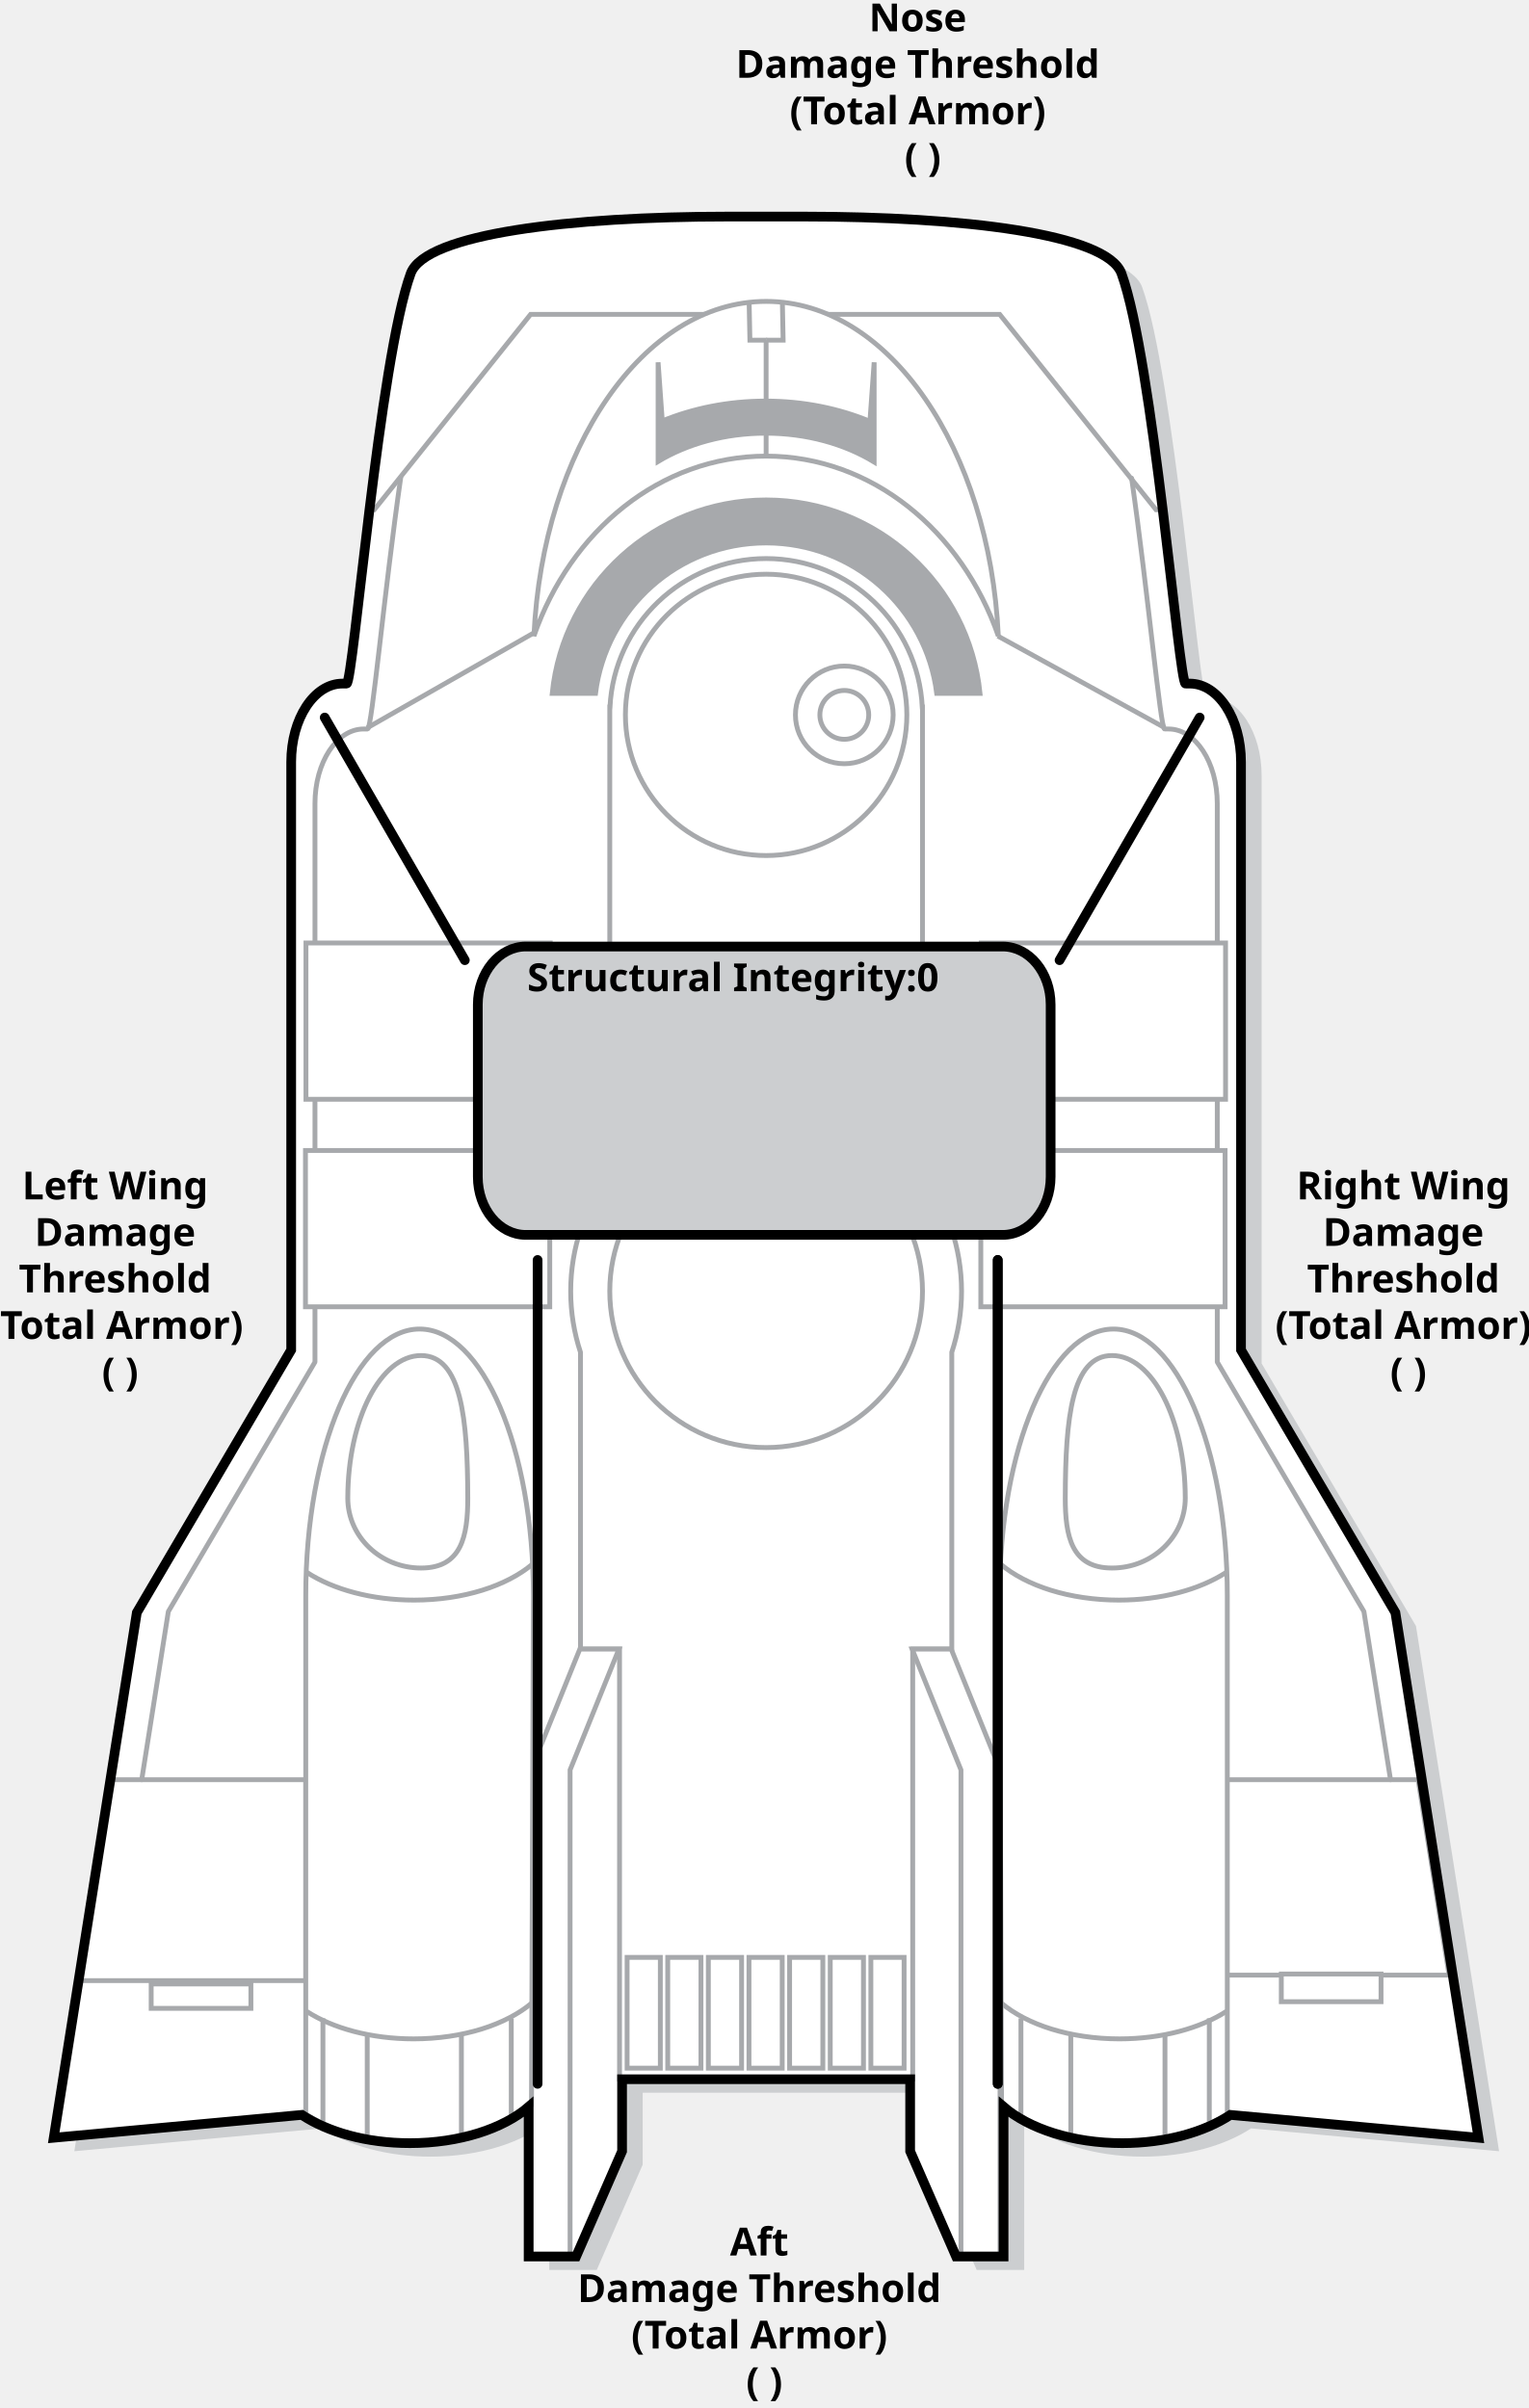
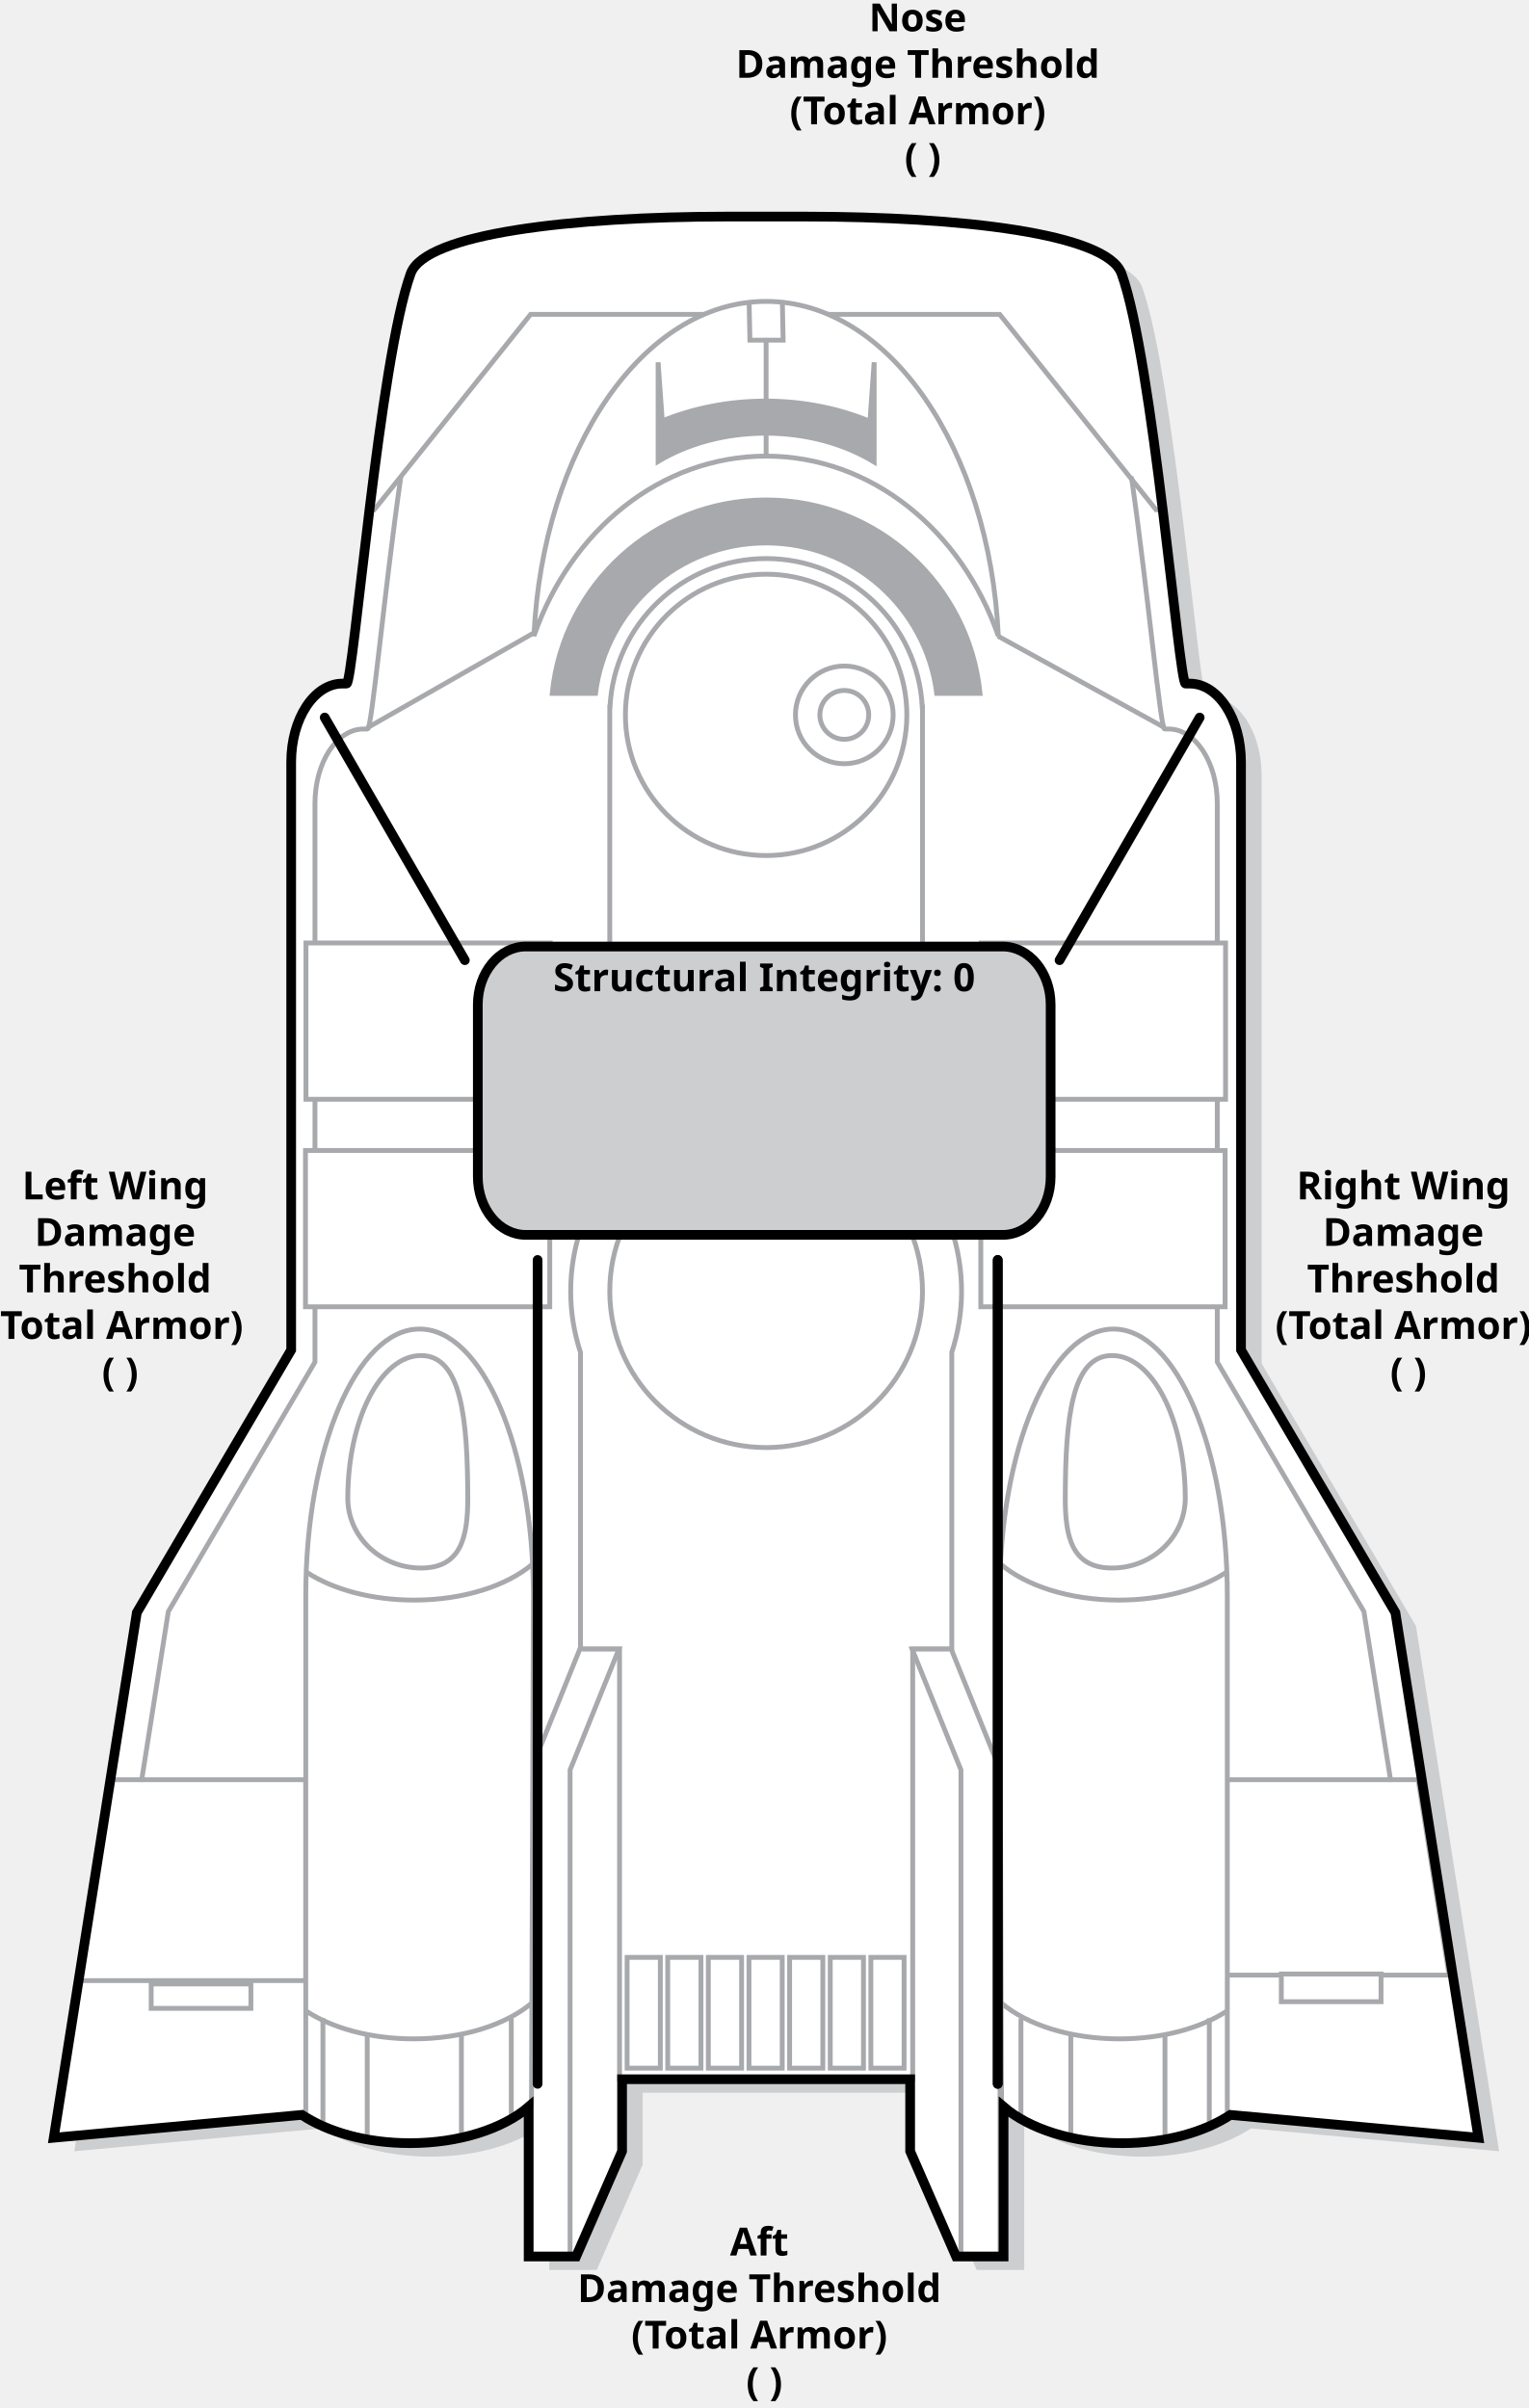
<svg xmlns="http://www.w3.org/2000/svg" viewBox="28.625 24.625 293.375 462.375">
  <defs>
    <clipPath id="dropship-aerodyne-contour" clipPathUnits="userSpaceOnUse">
      <path clip-rule="evenodd" d="M544.21 406.102 L513.439 458.464 L513.439 575.687 C513.439 584.329 508.869 591.335 503.227 591.335 L502.377 591.335 C501.08 591.335 495.89 655.889 489.612 673.102 C486.702 681.091 457.606 684.444 426.501 684.455 C423.936 684.456 411.041 684.455 411.041 684.455 C379.936 684.444 350.836 681.091 347.924 673.102 C341.648 655.889 336.457 591.335 335.159 591.335 L334.309 591.335 C328.671 591.335 324.099 584.329 324.099 575.687 L324.099 458.464 L293.331 406.102 L276.764 301.384 L326.215 305.941 C331.42 302.494 339.14 300.307 347.764 300.307 C357.656 300.307 366.348 303.187 371.432 307.545 L371.432 277.713 L380.901 277.713 L390.058 298.698 L390.058 313.052 L447.484 313.052 L447.484 298.698 L456.639 277.713 L466.108 277.713 L466.108 307.545 C471.192 303.187 479.882 300.307 489.773 300.307 C498.397 300.307 506.118 302.494 511.328 305.941 L560.772 301.384 Z Z M475.489 493 C475.489 486.598 471.205 481.409 465.921 481.409 L370.871 481.409 C365.586 481.409 361.302 486.598 361.302 493 L361.302 527.317 C361.302 533.718 365.586 538.908 370.871 538.908 L465.921 538.908 C471.205 538.908 475.489 533.718 475.489 527.317 Z Z" />
    </clipPath>
  </defs>
  <g transform="matrix(0.963,0,0,0.963,24.464,25.178)">
    <g transform="matrix(1,0,0,-1,-261.732,727.063)">
      <g transform="translate(548.3167,403.4123)">
        <path style="fill:#ccced0;fill-opacity:1;fill-rule:nonzero;stroke:none" d="M0 0L-30.77 52.362V169.585c0 8.643-4.571 15.648-10.213 15.648h-.85c-1.297 0-6.487 64.553-12.765 81.767-2.91 7.99-32.006 11.343-63.111 11.353-2.564 .001-15.46 0-15.46 0-31.105-.01-60.205-3.363-63.117-11.353-6.276-17.214-11.467-81.767-12.765-81.767h-.85c-5.637 0-10.21-7.005-10.21-15.648V52.362L-250.879 0-267.446-104.718l49.452 4.557c5.204-3.447 12.924-5.634 21.548-5.634 9.892 0 18.584 2.88 23.668 7.238v-29.832h9.469l9.157 20.985V-93.05h57.426v-14.354l9.155-20.985h9.469v29.832c5.084-4.358 13.774-7.238 23.665-7.238 8.624 0 16.346 2.187 21.555 5.634l49.445-4.557z" />
      </g>
      <g transform="translate(544.2098,406.1016)">
        <path style="fill:#ffffff;fill-opacity:1;fill-rule:nonzero;stroke:none" d="M0 0L-30.771 52.362V169.585c0 8.642-4.57 15.648-10.212 15.648h-.85c-1.297 0-6.487 64.554-12.765 81.767-2.91 7.989-32.006 11.342-63.111 11.353-2.565 .001-15.46 0-15.46 0-31.105-.011-60.205-3.364-63.117-11.353-6.276-17.213-11.467-81.767-12.765-81.767h-.85c-5.638 0-10.21-7.006-10.21-15.648V52.362L-250.879 0-267.446-104.718l49.451 4.557c5.205-3.447 12.925-5.634 21.549-5.634 9.892 0 18.584 2.88 23.668 7.238v-29.832h9.469l9.157 20.985V-93.05h57.426v-14.354l9.155-20.985h9.469v29.832c5.084-4.358 13.774-7.238 23.665-7.238 8.624 0 16.345 2.187 21.555 5.634l49.444-4.557z" />
      </g>
      <g transform="translate(554.9207,333.815)">
        <path style="fill:#ffffff;fill-opacity:1;fill-rule:nonzero;stroke:#a7a9ac;stroke-width:0.966;stroke-linecap:butt;stroke-linejoin:miter;stroke-miterlimit:4;stroke-dasharray:none;stroke-opacity:1" d="M0 0H-45.134V38.958H-6.165z" />
      </g>
      <g transform="translate(281.8829,332.7104)">
        <path style="fill:#ffffff;fill-opacity:1;fill-rule:nonzero;stroke:#a7a9ac;stroke-width:0.966;stroke-linecap:butt;stroke-linejoin:miter;stroke-miterlimit:4;stroke-dasharray:none;stroke-opacity:1" d="M0 0H45.131V40.063H6.163z" />
      </g>
      <g transform="translate(384.7659,589.3804)">
        <path style="fill:#a7a9ac;fill-opacity:1;fill-rule:nonzero;stroke:#a7a9ac;stroke-width:0.966;stroke-linecap:butt;stroke-linejoin:miter;stroke-miterlimit:4;stroke-dasharray:none;stroke-opacity:1" d="M0 0C2.109 16.91 16.526 29.998 34.008 29.998 51.492 29.998 65.904 16.91 68.015 0h8.634C74.498 21.656 56.228 38.569 34.008 38.569 11.787 38.569-6.482 21.656-8.634 0z" />
      </g>
      <g transform="translate(418.7737,684.4385)">
        <path style="fill:none;stroke:#a7a9ac;stroke-width:0.966;stroke-linecap:butt;stroke-linejoin:miter;stroke-miterlimit:4;stroke-dasharray:none;stroke-opacity:1" d="M0 0C-33.854 .577-67.689-2.64-70.845-11.288c-3.123-8.577-5.982-28.907-8.224-47.149h.957l31.166 38.958H46.555L77.721-58.437h1.345c-2.242 18.242-5.1 38.572-8.228 47.149C67.688-2.64 33.852 .577 0 0z" />
      </g>
      <g transform="translate(434.3584,580.226)">
        <path style="fill:#ffffff;fill-opacity:1;fill-rule:nonzero;stroke:none" d="M0 0C-2.689 0-4.872 2.18-4.872 4.868c0 2.69 2.183 4.871 4.872 4.871 2.688 0 4.867-2.181 4.867-4.871C4.867 2.18 2.688 0 0 0M0 14.608c-5.381 0-9.741-4.361-9.741-9.74 0-5.377 4.36-9.739 9.741-9.739 5.378 0 9.738 4.362 9.738 9.739 0 5.379-4.36 9.74-9.738 9.74" />
      </g>
      <g transform="translate(434.3584,580.226)">
        <path style="fill:none;stroke:#a7a9ac;stroke-width:0.966;stroke-linecap:butt;stroke-linejoin:miter;stroke-miterlimit:4;stroke-dasharray:none;stroke-opacity:1" d="M0 0C-2.689 0-4.872 2.18-4.872 4.868c0 2.69 2.183 4.871 4.872 4.871 2.688 0 4.867-2.181 4.867-4.871C4.867 2.18 2.688 0 0 0zM0 14.608c-5.381 0-9.741-4.361-9.741-9.74 0-5.377 4.36-9.739 9.741-9.739 5.378 0 9.738 4.362 9.738 9.739 0 5.379-4.36 9.74-9.738 9.74z" />
      </g>
      <g transform="translate(418.7737,439.0019)">
        <path style="fill:#ffffff;fill-opacity:1;fill-rule:nonzero;stroke:none" d="M0 0C-17.212 0-31.168 13.954-31.168 31.167-31.168 48.379-17.212 62.333 0 62.333c17.211 0 31.168-13.954 31.168-31.166C31.168 13.954 17.211 0 0 0M0 174.143c15.491 0 28.051-12.558 28.051-28.05 0-15.491-12.56-28.049-28.051-28.049s-28.051 12.558-28.051 28.049c0 15.492 12.56 28.05 28.051 28.05M37.009 18.999c1.258 3.831 1.947 7.917 1.947 12.168 0 8.77-2.899 16.864-7.788 23.375v93.11h-.042C30.315 164.141 16.687 177.261 0 177.261c-16.69 0-30.316-13.12-31.128-29.609h-.04V54.542c-4.892-6.511-7.791-14.605-7.791-23.375 0-4.251 .691-8.336 1.949-12.167V-40.175h7.789v-85.708H29.218v85.708h7.791z" />
      </g>
      <g transform="translate(418.7737,439.0019)">
        <path style="fill:none;stroke:#a7a9ac;stroke-width:0.966;stroke-linecap:butt;stroke-linejoin:miter;stroke-miterlimit:4;stroke-dasharray:none;stroke-opacity:1" d="M0 0C-17.212 0-31.168 13.954-31.168 31.167-31.168 48.379-17.212 62.333 0 62.333c17.211 0 31.168-13.954 31.168-31.166C31.168 13.954 17.211 0 0 0zM0 174.143c15.491 0 28.051-12.558 28.051-28.05 0-15.491-12.56-28.049-28.051-28.049s-28.051 12.558-28.051 28.049c0 15.492 12.56 28.05 28.051 28.05zM37.009 18.999c1.258 3.831 1.947 7.917 1.947 12.168 0 8.77-2.899 16.864-7.788 23.375v93.11h-.042C30.315 164.141 16.687 177.261 0 177.261c-16.69 0-30.316-13.12-31.128-29.609h-.04V54.542c-4.892-6.511-7.791-14.605-7.791-23.375 0-4.251 .691-8.336 1.949-12.167V-40.175h7.789v-85.708H29.218v85.708h7.791z" />
      </g>
      <g transform="translate(372.0506,375.0858)">
        <path style="fill:#ffffff;fill-opacity:1;fill-rule:nonzero;stroke:#a7a9ac;stroke-width:0.966;stroke-linecap:butt;stroke-linejoin:miter;stroke-miterlimit:4;stroke-dasharray:none;stroke-opacity:1" d="M0 0L9.593 23.741h7.791L7.643-.364V-97.396H0l-.146-.365v.365V-.364 0z" />
      </g>
      <g transform="translate(465.2552,375.0858)">
        <path style="fill:#ffffff;fill-opacity:1;fill-rule:nonzero;stroke:#a7a9ac;stroke-width:0.966;stroke-linecap:butt;stroke-linejoin:miter;stroke-miterlimit:4;stroke-dasharray:none;stroke-opacity:1" d="M0 0L-9.593 23.741h-7.79L-7.643-.364V-97.396H0l.148-.365v.365V-.364 0z" />
      </g>
      <path style="fill:#ffffff;fill-opacity:1;fill-rule:nonzero;stroke:none" d="M316.068 327.184H296.19v4.863h19.878z" />
      <g transform="translate(316.0677,327.1843)">
        <path style="fill:none;stroke:#a7a9ac;stroke-width:0.966;stroke-linecap:butt;stroke-linejoin:miter;stroke-miterlimit:4;stroke-dasharray:none;stroke-opacity:1" d="M0 0H-19.878V4.863H0z" />
      </g>
      <path style="fill:#ffffff;fill-opacity:1;fill-rule:nonzero;stroke:none" d="M397.685 315.261H391.06v22.085h6.625z" />
      <g transform="translate(397.685,315.2611)">
        <path style="fill:none;stroke:#a7a9ac;stroke-width:0.966;stroke-linecap:butt;stroke-linejoin:miter;stroke-miterlimit:4;stroke-dasharray:none;stroke-opacity:1" d="M0 0H-6.625V22.085H0z" />
      </g>
      <path style="fill:#ffffff;fill-opacity:1;fill-rule:nonzero;stroke:none" d="M405.784 315.261h-6.626v22.085h6.626z" />
      <g transform="translate(405.7842,315.2611)">
        <path style="fill:none;stroke:#a7a9ac;stroke-width:0.966;stroke-linecap:butt;stroke-linejoin:miter;stroke-miterlimit:4;stroke-dasharray:none;stroke-opacity:1" d="M0 0H-6.626V22.085H0z" />
      </g>
      <path style="fill:#ffffff;fill-opacity:1;fill-rule:nonzero;stroke:none" d="M413.88 315.261h-6.624v22.085h6.624z" />
      <g transform="translate(413.8804,315.2611)">
        <path style="fill:none;stroke:#a7a9ac;stroke-width:0.966;stroke-linecap:butt;stroke-linejoin:miter;stroke-miterlimit:4;stroke-dasharray:none;stroke-opacity:1" d="M0 0H-6.624V22.085H0z" />
      </g>
      <path style="fill:#ffffff;fill-opacity:1;fill-rule:nonzero;stroke:none" d="M421.982 315.261h-6.628v22.085h6.628z" />
      <g transform="translate(421.9815,315.2611)">
        <path style="fill:none;stroke:#a7a9ac;stroke-width:0.966;stroke-linecap:butt;stroke-linejoin:miter;stroke-miterlimit:4;stroke-dasharray:none;stroke-opacity:1" d="M0 0H-6.628V22.085H0z" />
      </g>
      <path style="fill:#ffffff;fill-opacity:1;fill-rule:nonzero;stroke:none" d="M430.078 315.261h-6.625v22.085h6.625z" />
      <g transform="translate(430.0778,315.2611)">
        <path style="fill:none;stroke:#a7a9ac;stroke-width:0.966;stroke-linecap:butt;stroke-linejoin:miter;stroke-miterlimit:4;stroke-dasharray:none;stroke-opacity:1" d="M0 0H-6.625V22.085H0z" />
      </g>
      <path style="fill:#ffffff;fill-opacity:1;fill-rule:nonzero;stroke:none" d="M438.179 315.261h-6.625v22.085h6.625z" />
      <g transform="translate(438.1789,315.2611)">
        <path style="fill:none;stroke:#a7a9ac;stroke-width:0.966;stroke-linecap:butt;stroke-linejoin:miter;stroke-miterlimit:4;stroke-dasharray:none;stroke-opacity:1" d="M0 0H-6.625V22.085H0z" />
      </g>
      <path style="fill:#ffffff;fill-opacity:1;fill-rule:nonzero;stroke:none" d="M446.276 315.261h-6.624v22.085h6.624z" />
      <g transform="translate(446.2761,315.2611)">
        <path style="fill:none;stroke:#a7a9ac;stroke-width:0.966;stroke-linecap:butt;stroke-linejoin:miter;stroke-miterlimit:4;stroke-dasharray:none;stroke-opacity:1" d="M0 0H-6.624V22.085H0z" />
      </g>
      <g transform="translate(345.9296,632.3785)">
        <path style="fill:none;stroke:#a7a9ac;stroke-width:0.966;stroke-linecap:round;stroke-linejoin:round;stroke-miterlimit:4;stroke-dasharray:none;stroke-opacity:1" d="M0 0C-3.307-22.98-5.765-50.099-6.584-50.099H-7.39c-5.358 0-9.702-6.656-9.702-14.866V-176.327l-29.227-49.742-5.307-33.536" />
      </g>
      <g transform="translate(543.2411,372.773)">
        <path style="fill:none;stroke:#a7a9ac;stroke-width:0.966;stroke-linecap:round;stroke-linejoin:round;stroke-miterlimit:4;stroke-dasharray:none;stroke-opacity:1" d="M0 0L-5.304 33.536-34.535 83.279V194.64c0 8.21-4.343 14.867-9.701 14.867h-.806c-.821 0-3.271 27.051-6.57 50.012" />
      </g>
      <path style="fill:#ffffff;fill-opacity:1;fill-rule:nonzero;stroke:none" d="M375.644 467.072H326.945v31.167h48.699z" />
      <g transform="translate(375.644,467.0721)">
        <path style="fill:none;stroke:#a7a9ac;stroke-width:0.966;stroke-linecap:butt;stroke-linejoin:miter;stroke-miterlimit:4;stroke-dasharray:none;stroke-opacity:1" d="M0 0H-48.699V31.167H0z" />
      </g>
      <path style="fill:#ffffff;fill-opacity:1;fill-rule:nonzero;stroke:none" d="M375.739 539.615H327.042V508.45h48.697z" />
      <g transform="translate(375.7386,539.6147)">
        <path style="fill:none;stroke:#a7a9ac;stroke-width:0.966;stroke-linecap:butt;stroke-linejoin:miter;stroke-miterlimit:4;stroke-dasharray:none;stroke-opacity:1" d="M0 0H-48.697V-31.165H0z" />
      </g>
      <path style="fill:#ffffff;fill-opacity:1;fill-rule:nonzero;stroke:none" d="M510.265 467.072H461.57v31.167h48.695z" />
      <g transform="translate(510.2646,467.0721)">
        <path style="fill:none;stroke:#a7a9ac;stroke-width:0.966;stroke-linecap:butt;stroke-linejoin:miter;stroke-miterlimit:4;stroke-dasharray:none;stroke-opacity:1" d="M0 0H-48.695V31.167H0z" />
      </g>
      <path style="fill:#ffffff;fill-opacity:1;fill-rule:nonzero;stroke:none" d="M510.357 539.615H461.662V508.45h48.695z" />
      <g transform="translate(510.3574,539.6147)">
        <path style="fill:none;stroke:#a7a9ac;stroke-width:0.966;stroke-linecap:butt;stroke-linejoin:miter;stroke-miterlimit:4;stroke-dasharray:none;stroke-opacity:1" d="M0 0H-48.695V-31.165H0z" />
      </g>
      <g transform="translate(372.2978,601.3483)">
        <path style="fill:#ffffff;fill-opacity:1;fill-rule:nonzero;stroke:#a7a9ac;stroke-width:0.966;stroke-linecap:butt;stroke-linejoin:miter;stroke-miterlimit:4;stroke-dasharray:none;stroke-opacity:1" d="M0 0L-33.041-18.84" />
      </g>
      <g transform="translate(464.9552,600.8148)">
        <path style="fill:#ffffff;fill-opacity:1;fill-rule:nonzero;stroke:#a7a9ac;stroke-width:0.966;stroke-linecap:butt;stroke-linejoin:miter;stroke-miterlimit:4;stroke-dasharray:none;stroke-opacity:1" d="M0 0L33.325-18.307" />
      </g>
      <g transform="translate(335.3773,428.9368)">
        <path style="fill:#ffffff;fill-opacity:1;fill-rule:nonzero;stroke:none" d="M0 0C0 .024 .003 .046 .003 .071 .042 15.737 6.568 28.412 14.61 28.412c8.041 0 9.27-12.605 9.313-28.271 0-.024 .003-.046 .003-.071 0-7.707-1.248-14.024-9.316-14.024C6.54-13.954 0-7.706 0 0M-8.374-19.478v-.002-103.349c5.204-3.365 12.821-5.493 21.327-5.493 9.89 0 18.584 2.877 23.669 7.238L37.01-19.48v.002c0 29.368-10.159 53.177-22.693 53.177S-8.374 9.89-8.374-19.478" />
      </g>
      <g transform="translate(335.3773,428.9368)">
        <path style="fill:none;stroke:#a7a9ac;stroke-width:0.966;stroke-linecap:butt;stroke-linejoin:miter;stroke-miterlimit:4;stroke-dasharray:none;stroke-opacity:1" d="M0 0C0 .024 .003 .046 .003 .071 .042 15.737 6.568 28.412 14.61 28.412c8.041 0 9.27-12.605 9.313-28.271 0-.024 .003-.046 .003-.071 0-7.707-1.248-14.024-9.316-14.024C6.54-13.954 0-7.706 0 0zM-8.374-19.478v-.002-103.349c5.204-3.365 12.821-5.493 21.327-5.493 9.89 0 18.584 2.877 23.669 7.238L37.01-19.48v.002c0 29.368-10.159 53.177-22.693 53.177S-8.374 9.89-8.374-19.478z" />
      </g>
      <g transform="translate(372.078,328.2657)">
        <path style="fill:none;stroke:#a7a9ac;stroke-width:0.966;stroke-linecap:butt;stroke-linejoin:miter;stroke-miterlimit:4;stroke-dasharray:none;stroke-opacity:1" d="M0 0C-5.097-4.32-13.744-7.167-23.583-7.167c-8.504 0-16.123 2.128-21.329 5.492" />
      </g>
      <g transform="translate(372.1865,415.754)">
        <path style="fill:none;stroke:#a7a9ac;stroke-width:0.966;stroke-linecap:butt;stroke-linejoin:miter;stroke-miterlimit:4;stroke-dasharray:none;stroke-opacity:1" d="M0 0C-5.098-4.319-13.747-7.166-23.582-7.166c-8.502 0-16.124 2.128-21.329 5.493" />
      </g>
      <g transform="translate(339.2569,302.0089)">
        <path style="fill:none;stroke:#a7a9ac;stroke-width:0.966;stroke-linecap:butt;stroke-linejoin:miter;stroke-miterlimit:4;stroke-dasharray:none;stroke-opacity:1" d="M0 0V19.88" />
      </g>
      <g transform="translate(358.0298,302.0089)">
        <path style="fill:none;stroke:#a7a9ac;stroke-width:0.966;stroke-linecap:butt;stroke-linejoin:miter;stroke-miterlimit:4;stroke-dasharray:none;stroke-opacity:1" d="M0 0V19.878" />
      </g>
      <g transform="translate(330.425,304.216)">
        <path style="fill:none;stroke:#a7a9ac;stroke-width:0.966;stroke-linecap:butt;stroke-linejoin:miter;stroke-miterlimit:4;stroke-dasharray:none;stroke-opacity:1" d="M0 0V20.983" />
      </g>
      <g transform="translate(367.971,305.3225)">
        <path style="fill:none;stroke:#a7a9ac;stroke-width:0.966;stroke-linecap:butt;stroke-linejoin:miter;stroke-miterlimit:4;stroke-dasharray:none;stroke-opacity:1" d="M0 0V19.876" />
      </g>
      <g transform="translate(487.7164,414.9829)">
        <path style="fill:#ffffff;fill-opacity:1;fill-rule:nonzero;stroke:none" d="M0 0C-8.067 0-9.314 6.317-9.314 14.024c0 .024 .002 .046 .002 .071C-9.272 29.761-8.042 42.367 0 42.367S14.57 29.69 14.608 14.026c0-.025 .002-.047 .002-.073C14.61 6.247 8.069 0 0 0M.295 47.652C-12.24 47.652-22.4 23.843-22.4-5.523v-.003l.39-101.605c5.083-4.359 13.776-7.237 23.668-7.237 8.503 0 16.123 2.127 21.33 5.494V-5.526v.003c0 29.366-10.162 53.175-22.693 53.175" />
      </g>
      <g transform="translate(487.7164,414.9829)">
        <path style="fill:none;stroke:#a7a9ac;stroke-width:0.966;stroke-linecap:butt;stroke-linejoin:miter;stroke-miterlimit:4;stroke-dasharray:none;stroke-opacity:1" d="M0 0C-8.067 0-9.314 6.317-9.314 14.024c0 .024 .002 .046 .002 .071C-9.272 29.761-8.042 42.367 0 42.367S14.57 29.69 14.608 14.026c0-.025 .002-.047 .002-.073C14.61 6.247 8.069 0 0 0zM.295 47.652C-12.24 47.652-22.4 23.843-22.4-5.523v-.003l.39-101.605c5.083-4.359 13.776-7.237 23.668-7.237 8.503 0 16.123 2.127 21.33 5.494V-5.526v.003c0 29.366-10.162 53.175-22.693 53.175z" />
      </g>
      <g transform="translate(465.6287,328.2657)">
        <path style="fill:none;stroke:#a7a9ac;stroke-width:0.966;stroke-linecap:butt;stroke-linejoin:miter;stroke-miterlimit:4;stroke-dasharray:none;stroke-opacity:1" d="M0 0C5.094-4.32 13.742-7.167 23.578-7.167c8.508 0 16.126 2.128 21.329 5.492" />
      </g>
      <g transform="translate(465.5175,415.754)">
        <path style="fill:none;stroke:#a7a9ac;stroke-width:0.966;stroke-linecap:butt;stroke-linejoin:miter;stroke-miterlimit:4;stroke-dasharray:none;stroke-opacity:1" d="M0 0C5.099-4.319 13.745-7.166 23.583-7.166c8.501 0 16.125 2.128 21.331 5.493" />
      </g>
      <g transform="translate(498.28,302.0089)">
        <path style="fill:none;stroke:#a7a9ac;stroke-width:0.966;stroke-linecap:butt;stroke-linejoin:miter;stroke-miterlimit:4;stroke-dasharray:none;stroke-opacity:1" d="M0 0V19.88" />
      </g>
      <g transform="translate(479.5071,302.0089)">
        <path style="fill:none;stroke:#a7a9ac;stroke-width:0.966;stroke-linecap:butt;stroke-linejoin:miter;stroke-miterlimit:4;stroke-dasharray:none;stroke-opacity:1" d="M0 0V19.878" />
      </g>
      <g transform="translate(507.1165,304.216)">
        <path style="fill:none;stroke:#a7a9ac;stroke-width:0.966;stroke-linecap:butt;stroke-linejoin:miter;stroke-miterlimit:4;stroke-dasharray:none;stroke-opacity:1" d="M0 0V20.983" />
      </g>
      <g transform="translate(469.5678,305.3225)">
        <path style="fill:none;stroke:#a7a9ac;stroke-width:0.966;stroke-linecap:butt;stroke-linejoin:miter;stroke-miterlimit:4;stroke-dasharray:none;stroke-opacity:1" d="M0 0V19.876" />
      </g>
      <g transform="translate(544.2098,406.1016)">
        <path style="fill:none;stroke:#000000;stroke-width:1.932;stroke-linecap:butt;stroke-linejoin:miter;stroke-miterlimit:4;stroke-dasharray:none;stroke-opacity:1" d="M0 0L-30.771 52.362V169.585c0 8.642-4.57 15.648-10.212 15.648h-.85c-1.297 0-6.487 64.554-12.765 81.767-2.91 7.989-32.006 11.342-63.111 11.353-2.565 .001-15.46 0-15.46 0-31.105-.011-60.205-3.364-63.117-11.353-6.276-17.213-11.467-81.767-12.765-81.767h-.85c-5.638 0-10.21-7.006-10.21-15.648V52.362L-250.879 0-267.446-104.718l49.451 4.557c5.205-3.447 12.925-5.634 21.549-5.634 9.892 0 18.584 2.88 23.668 7.238v-29.832h9.469l9.157 20.985V-93.05h57.426v-14.354l9.155-20.985h9.469v29.832c5.084-4.358 13.774-7.238 23.665-7.238 8.624 0 16.345 2.187 21.555 5.634l49.444-4.557z" />
      </g>
      <g transform="translate(418.7737,636.6916)">
        <path style="fill:#ffffff;fill-opacity:1;fill-rule:nonzero;stroke:#a7a9ac;stroke-width:0.966;stroke-linecap:butt;stroke-linejoin:miter;stroke-miterlimit:4;stroke-dasharray:none;stroke-opacity:1" d="M0 0C21.039 0 39.019-14.871 46.287-35.877 44.54 1.425 24.493 30.849 0 30.849c-24.495 0-44.54-29.425-46.289-66.728C-39.019-14.873-21.043 0 0 0z" />
      </g>
      <g transform="translate(418.7737,636.6916)">
        <path style="fill:#ffffff;fill-opacity:1;fill-rule:nonzero;stroke:#a7a9ac;stroke-width:0.966;stroke-linecap:butt;stroke-linejoin:miter;stroke-miterlimit:4;stroke-dasharray:none;stroke-opacity:1" d="M0 0L-.002 23.12l-3.232-.001-.157 7.731" />
      </g>
      <g transform="translate(422.0081,667.5422)">
        <path style="fill:#ffffff;fill-opacity:1;fill-rule:nonzero;stroke:#a7a9ac;stroke-width:0.966;stroke-linecap:butt;stroke-linejoin:miter;stroke-miterlimit:4;stroke-dasharray:none;stroke-opacity:1" d="M0 0L.156-7.73H-3.236" />
      </g>
      <g transform="translate(439.4643,643.6251)">
        <path style="fill:#a7a9ac;fill-opacity:1;fill-rule:nonzero;stroke:#a7a9ac;stroke-width:0.966;stroke-linecap:butt;stroke-linejoin:miter;stroke-miterlimit:4;stroke-dasharray:none;stroke-opacity:1" d="M0 0C-6.157 2.562-13.236 4.038-20.785 4.038c-7.476 0-14.488-1.447-20.605-3.961l-.835 11.692V-.258-3.692-7.999c5.867 3.524 13.324 5.634 21.44 5.634 8.203 0 15.731-2.154 21.628-5.745v4.418 3.35V11.769z" />
      </g>
      <path style="fill:#ffffff;fill-opacity:1;fill-rule:nonzero;stroke:none" d="M541.35 328.512H521.472v5.52H541.35z" />
      <g transform="translate(541.3495,328.5124)">
        <path style="fill:none;stroke:#a7a9ac;stroke-width:0.966;stroke-linecap:butt;stroke-linejoin:miter;stroke-miterlimit:4;stroke-dasharray:none;stroke-opacity:1" d="M0 0H-19.878V5.52H0z" />
      </g>
      <g transform="translate(373.2184,476.4144)">
        <path style="fill:none;stroke:#000000;stroke-width:1.932;stroke-linecap:round;stroke-linejoin:miter;stroke-miterlimit:4;stroke-dasharray:none;stroke-opacity:1" d="M0 0V-164.281" />
      </g>
      <g transform="translate(464.942,476.4144)">
        <path style="fill:none;stroke:#000000;stroke-width:1.932;stroke-linecap:round;stroke-linejoin:miter;stroke-miterlimit:4;stroke-dasharray:none;stroke-opacity:1" d="M0 0V-164.281" />
      </g>
      <g transform="translate(464.942,476.4144)">
        <path style="fill:none;stroke:#000000;stroke-width:1.932;stroke-linecap:round;stroke-linejoin:miter;stroke-miterlimit:4;stroke-dasharray:none;stroke-opacity:1" d="M0 0V-164.281" />
      </g>
      <g transform="translate(358.7147,536.1809)">
        <path style="fill:none;stroke:#000000;stroke-width:1.932;stroke-linecap:round;stroke-linejoin:miter;stroke-miterlimit:4;stroke-dasharray:none;stroke-opacity:1" d="M0 0L-27.935 48.385" />
      </g>
      <g transform="translate(477.263,536.1809)">
        <path style="fill:none;stroke:#000000;stroke-width:1.932;stroke-linecap:round;stroke-linejoin:miter;stroke-miterlimit:4;stroke-dasharray:none;stroke-opacity:1" d="M0 0L27.935 48.385" />
      </g>
      <path class="armor unitLocation" data-loc="NOS" fill="transparent" stroke="none" clip-path="url(#dropship-aerodyne-contour)" d="M0 584.566H330.78l27.935-48.385H477.263l27.935 48.385H1000V1000H0z" />
      <path class="armor unitLocation" data-loc="LS" fill="transparent" stroke="none" clip-path="url(#dropship-aerodyne-contour)" d="M0 0H371.432V307.545H373.218V536.181H358.715l-27.935 48.385H0z" />
      <path class="armor unitLocation" data-loc="RS" fill="transparent" stroke="none" clip-path="url(#dropship-aerodyne-contour)" d="M466.108 0H1000V584.566H505.198l-27.935-48.385H464.942V307.545H466.108z" />
      <path class="armor unitLocation" data-loc="AFT" fill="transparent" stroke="none" clip-path="url(#dropship-aerodyne-contour)" d="M371.432 0H466.108V307.545H464.942V536.181H373.218V307.545H371.432Z" />
      <g transform="translate(475.4887,493)">
        <path class="structure unitLocation" data-loc="SI" style="fill:#ccced0;fill-opacity:1;fill-rule:nonzero;stroke:#000000;stroke-width:1.932;stroke-linecap:butt;stroke-linejoin:miter;stroke-miterlimit:4;stroke-dasharray:none;stroke-opacity:1" d="M0 0C0-6.402-4.284-11.591-9.568-11.591h-95.05c-5.285 0-9.569 5.189-9.569 11.591V34.317c0 6.401 4.284 11.591 9.569 11.591h95.05C-4.284 45.908 0 40.718 0 34.317z" />
      </g>
-       <text style="font-variant:normal;font-weight:bold;font-stretch:normal;font-size:7.727px;font-family:Eurostile;writing-mode:lr-tb;fill:#000000;fill-opacity:1;fill-rule:nonzero;stroke:none" text-anchor="middle" transform="matrix(1,0,0,-1,411,530)">
-         <tspan x="0" y="0">Structural Integrity:</tspan>
-         <tspan x="40" y="0" id="textSI">0</tspan>
+       <text style="font-variant:normal;font-weight:bold;font-stretch:normal;font-size:7.727px;font-family:Eurostile;writing-mode:lr-tb;fill:#000000;fill-opacity:1;fill-rule:nonzero;stroke:none" text-anchor="middle" transform="matrix(1,0,0,-1,418.39,530)">
+         <tspan x="0" y="0">Structural Integrity: <tspan id="textSI">0</tspan>
+         </tspan>
      </text>
      <text style="font-style:normal;font-variant:normal;font-weight:bold;font-stretch:normal;font-size:7.727px;font-family:Eurostile;font-variant-ligatures:normal;font-variant-caps:normal;font-variant-numeric:normal;font-variant-east-asian:normal;writing-mode:lr-tb;fill:#000000;fill-opacity:1;fill-rule:nonzero;stroke:none" transform="matrix(1,0,0,-1,450,721.4)" text-anchor="middle">
        <tspan x="0" y="0" style="font-style:normal;font-variant:normal;font-weight:bold;font-stretch:normal;font-size:7.727px;font-family:Eurostile;font-variant-ligatures:normal;font-variant-caps:normal;font-variant-numeric:normal;font-variant-east-asian:normal">Nose</tspan>
        <tspan x="0" y="9.273" style="font-style:normal;font-variant:normal;font-weight:bold;font-stretch:normal;font-size:7.727px;font-family:Eurostile;font-variant-ligatures:normal;font-variant-caps:normal;font-variant-numeric:normal;font-variant-east-asian:normal">Damage Threshold</tspan>
        <tspan x="0" y="18.546" style="font-style:normal;font-variant:normal;font-weight:bold;font-stretch:normal;font-size:7.727px;font-family:Eurostile;font-variant-ligatures:normal;font-variant-caps:normal;font-variant-numeric:normal;font-variant-east-asian:normal">(Total Armor)</tspan>
        <tspan x="0" y="27.818" id="textArmor_NOS" style="font-style:normal;font-variant:normal;font-weight:bold;font-stretch:normal;font-size:7.727px;font-family:Eurostile;font-variant-ligatures:normal;font-variant-caps:normal;font-variant-numeric:normal;font-variant-east-asian:normal">( )</tspan>
      </text>
      <text style="font-style:normal;font-variant:normal;font-weight:bold;font-stretch:normal;font-size:7.727px;font-family:Eurostile;font-variant-ligatures:normal;font-variant-caps:normal;font-variant-numeric:normal;font-variant-east-asian:normal;writing-mode:lr-tb;fill:#000000;fill-opacity:1;fill-rule:nonzero;stroke:none" transform="matrix(1,0,0,-1,546.8,488.49)" text-anchor="middle">
        <tspan x="0" y="0" style="font-style:normal;font-variant:normal;font-weight:bold;font-stretch:normal;font-size:7.727px;font-family:Eurostile;font-variant-ligatures:normal;font-variant-caps:normal;font-variant-numeric:normal;font-variant-east-asian:normal">Right Wing</tspan>
        <tspan x="0" y="9.273" style="font-style:normal;font-variant:normal;font-weight:bold;font-stretch:normal;font-size:7.727px;font-family:Eurostile;font-variant-ligatures:normal;font-variant-caps:normal;font-variant-numeric:normal;font-variant-east-asian:normal">Damage</tspan>
        <tspan x="0" y="18.546" style="font-style:normal;font-variant:normal;font-weight:bold;font-stretch:normal;font-size:7.727px;font-family:Eurostile;font-variant-ligatures:normal;font-variant-caps:normal;font-variant-numeric:normal;font-variant-east-asian:normal">Threshold</tspan>
        <tspan x="0" y="27.818" style="font-style:normal;font-variant:normal;font-weight:bold;font-stretch:normal;font-size:7.727px;font-family:Eurostile;font-variant-ligatures:normal;font-variant-caps:normal;font-variant-numeric:normal;font-variant-east-asian:normal">(Total Armor)</tspan>
        <tspan x="0" y="37.091" id="textArmor_RS" style="font-style:normal;font-variant:normal;font-weight:bold;font-stretch:normal;font-size:7.727px;font-family:Eurostile;font-variant-ligatures:normal;font-variant-caps:normal;font-variant-numeric:normal;font-variant-east-asian:normal">( )</tspan>
      </text>
      <text style="font-style:normal;font-variant:normal;font-weight:bold;font-stretch:normal;font-size:7.727px;font-family:Eurostile;font-variant-ligatures:normal;font-variant-caps:normal;font-variant-numeric:normal;font-variant-east-asian:normal;writing-mode:lr-tb;fill:#000000;fill-opacity:1;fill-rule:nonzero;stroke:none" transform="matrix(1,0,0,-1,418.42,277.9)" text-anchor="middle">
        <tspan x="0" y="0" style="font-style:normal;font-variant:normal;font-weight:bold;font-stretch:normal;font-size:7.727px;font-family:Eurostile;font-variant-ligatures:normal;font-variant-caps:normal;font-variant-numeric:normal;font-variant-east-asian:normal">Aft</tspan>
        <tspan x="0" y="9.273" style="font-style:normal;font-variant:normal;font-weight:bold;font-stretch:normal;font-size:7.727px;font-family:Eurostile;font-variant-ligatures:normal;font-variant-caps:normal;font-variant-numeric:normal;font-variant-east-asian:normal">Damage Threshold</tspan>
        <tspan x="0" y="18.546" style="font-style:normal;font-variant:normal;font-weight:bold;font-stretch:normal;font-size:7.727px;font-family:Eurostile;font-variant-ligatures:normal;font-variant-caps:normal;font-variant-numeric:normal;font-variant-east-asian:normal">(Total Armor)</tspan>
        <tspan x="0" y="27.818" id="textArmor_AFT" style="font-style:normal;font-variant:normal;font-weight:bold;font-stretch:normal;font-size:7.727px;font-family:Eurostile;font-variant-ligatures:normal;font-variant-caps:normal;font-variant-numeric:normal;font-variant-east-asian:normal">( )</tspan>
      </text>
      <text style="font-style:normal;font-variant:normal;font-weight:bold;font-stretch:normal;font-size:7.727px;font-family:Eurostile;font-variant-ligatures:normal;font-variant-caps:normal;font-variant-numeric:normal;font-variant-east-asian:normal;fill:#000000;fill-opacity:1;fill-rule:nonzero;stroke:none" transform="matrix(1,0,0,-1,290,488.49)" text-anchor="middle">
        <tspan x="0" y="0" style="font-style:normal;font-variant:normal;font-weight:bold;font-stretch:normal;font-size:7.727px;font-family:Eurostile;font-variant-ligatures:normal;font-variant-caps:normal;font-variant-numeric:normal;font-variant-east-asian:normal">Left Wing</tspan>
        <tspan x="0" y="9.273" style="font-style:normal;font-variant:normal;font-weight:bold;font-stretch:normal;font-size:7.727px;font-family:Eurostile;font-variant-ligatures:normal;font-variant-caps:normal;font-variant-numeric:normal;font-variant-east-asian:normal">Damage</tspan>
        <tspan x="0" y="18.546" style="font-style:normal;font-variant:normal;font-weight:bold;font-stretch:normal;font-size:7.727px;font-family:Eurostile;font-variant-ligatures:normal;font-variant-caps:normal;font-variant-numeric:normal;font-variant-east-asian:normal">Threshold</tspan>
        <tspan x="0" y="27.818" style="font-style:normal;font-variant:normal;font-weight:bold;font-stretch:normal;font-size:7.727px;font-family:Eurostile;font-variant-ligatures:normal;font-variant-caps:normal;font-variant-numeric:normal;font-variant-east-asian:normal">(Total Armor)</tspan>
        <tspan x="0" y="37.091" id="textArmor_LS" style="font-style:normal;font-variant:normal;font-weight:bold;font-stretch:normal;font-size:7.727px;font-family:Eurostile;font-variant-ligatures:normal;font-variant-caps:normal;font-variant-numeric:normal;font-variant-east-asian:normal">( )</tspan>
      </text>
    </g>
    <g fill="none">
      <g transform="translate(156.7,47.5)" class="paperdoll-pip-profile">
        <rect x="-53.8" width="107.6" y="0" height="6.8" data-fill="armor" data-location="NOS" />
        <rect x="-69.3" width="138.6" y="6.8" height="6.8" data-fill="armor" data-location="NOS" />
        <rect x="-71.6" width="143.2" y="13.6" height="6.8" data-fill="armor" data-location="NOS" />
        <rect x="-73" width="146" y="20.4" height="6.8" data-fill="armor" data-location="NOS" />
        <rect x="-73.5" width="147" y="27.2" height="6.8" data-fill="armor" data-location="NOS" />
        <rect x="-74.3" width="148.6" y="34" height="6.8" data-fill="armor" data-location="NOS" />
        <rect x="-76.2" width="152.4" y="40.8" height="6.8" data-fill="armor" data-location="NOS" />
        <rect x="-77.3" width="154.6" y="47.6" height="6.8" data-fill="armor" data-location="NOS" />
        <rect x="-78.3" width="156.6" y="54.4" height="6.8" data-fill="armor" data-location="NOS" />
        <rect x="-78.9" width="157.8" y="61.2" height="6.8" data-fill="armor" data-location="NOS" />
        <rect x="-79.5" width="159" y="68" height="6.8" data-fill="armor" data-location="NOS" />
        <rect x="-80.3" width="160.6" y="74.8" height="6.8" data-fill="armor" data-location="NOS" />
        <rect x="-82.4" width="164.8" y="81.4" height="6.8" data-fill="armor" data-location="NOS" />
        <rect x="-82.1" width="164.2" y="88.2" height="6.8" data-fill="armor" data-location="NOS" />
        <rect x="-78.8" width="157.6" y="95" height="6.8" data-fill="armor" data-location="NOS" />
        <rect x="-75.6" width="151.2" y="101.8" height="6.8" data-fill="armor" data-location="NOS" />
        <rect x="-72.3" width="144.6" y="108.6" height="6.8" data-fill="armor" data-location="NOS" />
        <rect x="-69" width="138" y="115.6" height="6.8" data-fill="armor" data-location="NOS" />
        <rect x="-65.8" width="131.6" y="122.4" height="6.8" data-fill="armor" data-location="NOS" />
        <rect x="-62.5" width="125" y="129.2" height="6.8" data-fill="armor" data-location="NOS" />
      </g>
      <g transform="translate(205.42,155)" class="paperdoll-pip-profile">
        <rect x="32.5" width="12" y="0" height="6.8" data-fill="armor" data-location="RS" />
        <rect x="28.5" width="16" y="6.8" height="6.8" data-fill="armor" data-location="RS" />
        <rect x="24.5" width="20" y="13.6" height="6.8" data-fill="armor" data-location="RS" />
        <rect x="20.5" width="24" y="20.4" height="6.8" data-fill="armor" data-location="RS" />
        <rect x="16.5" width="28" y="27.2" height="6.8" data-fill="armor" data-location="RS" />
        <rect x="12.5" width="32" y="34" height="6.8" data-fill="armor" data-location="RS" />
        <rect x="10.4" width="34" y="40.8" height="6.8" data-fill="armor" data-location="RS" />
        <rect x="10.4" width="34" y="47.6" height="6.8" data-fill="armor" data-location="RS" />
        <rect x="10.4" width="34" y="54.4" height="6.8" data-fill="armor" data-location="RS" />
        <rect x="10.4" width="34" y="61.2" height="6.8" data-fill="armor" data-location="RS" />
        <rect x="10.4" width="34" y="68" height="6.8" data-fill="armor" data-location="RS" />
        <rect x="10.4" width="34" y="74.8" height="6.8" data-fill="armor" data-location="RS" />
        <rect x="10.4" width="34" y="81.6" height="6.8" data-fill="armor" data-location="RS" />
        <rect x="5.4" width="39" y="88.4" height="6.8" data-fill="armor" data-location="RS" />
        <rect x="0" width="44.5" y="95.2" height="6.8" data-fill="armor" data-location="RS" />
        <rect x="0" width="44.5" y="102" height="6.8" data-fill="armor" data-location="RS" />
        <rect x="0" width="44.5" y="108.8" height="6.8" data-fill="armor" data-location="RS" />
        <rect x="0" width="45.3" y="115.6" height="6.8" data-fill="armor" data-location="RS" />
        <rect x="0" width="49.4" y="122.4" height="6.8" data-fill="armor" data-location="RS" />
        <rect x="0" width="53.5" y="129.2" height="6.8" data-fill="armor" data-location="RS" />
        <rect x="0" width="57.6" y="136" height="6.8" data-fill="armor" data-location="RS" />
        <rect x="0" width="61.6" y="142.8" height="6.8" data-fill="armor" data-location="RS" />
        <rect x="0" width="65.7" y="149.6" height="6.8" data-fill="armor" data-location="RS" />
        <rect x="0" width="69.8" y="156.4" height="6.8" data-fill="armor" data-location="RS" />
        <rect x="0" width="73.9" y="163.2" height="6.8" data-fill="armor" data-location="RS" />
        <rect x="0" width="75.7" y="170" height="6.8" data-fill="armor" data-location="RS" />
        <rect x="0" width="76.8" y="176.8" height="6.8" data-fill="armor" data-location="RS" />
        <rect x="0" width="77.8" y="183.6" height="6.8" data-fill="armor" data-location="RS" />
        <rect x="0" width="78.9" y="190.4" height="6.8" data-fill="armor" data-location="RS" />
        <rect x="0" width="79.9" y="197.2" height="6.8" data-fill="armor" data-location="RS" />
        <rect x="0" width="81" y="204" height="6.8" data-fill="armor" data-location="RS" />
        <rect x="0" width="82.1" y="210.8" height="6.8" data-fill="armor" data-location="RS" />
        <rect x="0" width="83.1" y="217.6" height="6.8" data-fill="armor" data-location="RS" />
        <rect x="0" width="84.2" y="224.4" height="6.8" data-fill="armor" data-location="RS" />
        <rect x="0" width="85.2" y="231.2" height="6.8" data-fill="armor" data-location="RS" />
        <rect x="0" width="86.3" y="238" height="6.8" data-fill="armor" data-location="RS" />
        <rect x="0" width="88" y="244.8" height="6.8" data-fill="armor" data-location="RS" />
        <rect x="0" width="89" y="251.6" height="6.8" data-fill="armor" data-location="RS" />
        <rect x="1" width="89.3" y="258.4" height="6.8" data-fill="armor" data-location="RS" />
      </g>
      <g transform="matrix(-1,0,0,1,107.98,155)" class="paperdoll-pip-profile">
        <rect x="32.5" width="12" y="0" height="6.8" data-fill="armor" data-location="LS" />
        <rect x="28.5" width="16" y="6.8" height="6.8" data-fill="armor" data-location="LS" />
        <rect x="24.5" width="20" y="13.6" height="6.8" data-fill="armor" data-location="LS" />
        <rect x="20.5" width="24" y="20.4" height="6.8" data-fill="armor" data-location="LS" />
        <rect x="16.5" width="28" y="27.2" height="6.8" data-fill="armor" data-location="LS" />
        <rect x="12.5" width="32" y="34" height="6.8" data-fill="armor" data-location="LS" />
        <rect x="10.4" width="34" y="40.8" height="6.8" data-fill="armor" data-location="LS" />
        <rect x="10.4" width="34" y="47.6" height="6.8" data-fill="armor" data-location="LS" />
        <rect x="10.4" width="34" y="54.4" height="6.8" data-fill="armor" data-location="LS" />
        <rect x="10.4" width="34" y="61.2" height="6.8" data-fill="armor" data-location="LS" />
        <rect x="10.4" width="34" y="68" height="6.8" data-fill="armor" data-location="LS" />
        <rect x="10.4" width="34" y="74.8" height="6.8" data-fill="armor" data-location="LS" />
        <rect x="10.4" width="34" y="81.6" height="6.8" data-fill="armor" data-location="LS" />
        <rect x="5.4" width="39" y="88.4" height="6.8" data-fill="armor" data-location="LS" />
        <rect x="0" width="44.5" y="95.2" height="6.8" data-fill="armor" data-location="LS" />
        <rect x="0" width="44.5" y="102" height="6.8" data-fill="armor" data-location="LS" />
        <rect x="0" width="44.5" y="108.8" height="6.8" data-fill="armor" data-location="LS" />
        <rect x="0" width="45.3" y="115.6" height="6.8" data-fill="armor" data-location="LS" />
        <rect x="0" width="49.4" y="122.4" height="6.8" data-fill="armor" data-location="LS" />
        <rect x="0" width="53.5" y="129.2" height="6.8" data-fill="armor" data-location="LS" />
        <rect x="0" width="57.6" y="136" height="6.8" data-fill="armor" data-location="LS" />
        <rect x="0" width="61.6" y="142.8" height="6.8" data-fill="armor" data-location="LS" />
        <rect x="0" width="65.7" y="149.6" height="6.8" data-fill="armor" data-location="LS" />
        <rect x="0" width="69.8" y="156.4" height="6.8" data-fill="armor" data-location="LS" />
        <rect x="0" width="73.9" y="163.2" height="6.8" data-fill="armor" data-location="LS" />
        <rect x="0" width="75.7" y="170" height="6.8" data-fill="armor" data-location="LS" />
        <rect x="0" width="76.8" y="176.8" height="6.8" data-fill="armor" data-location="LS" />
        <rect x="0" width="77.8" y="183.6" height="6.8" data-fill="armor" data-location="LS" />
        <rect x="0" width="78.9" y="190.4" height="6.8" data-fill="armor" data-location="LS" />
        <rect x="0" width="79.9" y="197.2" height="6.8" data-fill="armor" data-location="LS" />
        <rect x="0" width="81" y="204" height="6.8" data-fill="armor" data-location="LS" />
        <rect x="0" width="82.1" y="210.8" height="6.8" data-fill="armor" data-location="LS" />
        <rect x="0" width="83.1" y="217.6" height="6.8" data-fill="armor" data-location="LS" />
        <rect x="0" width="84.2" y="224.4" height="6.8" data-fill="armor" data-location="LS" />
        <rect x="0" width="85.2" y="231.2" height="6.8" data-fill="armor" data-location="LS" />
        <rect x="0" width="86.3" y="238" height="6.8" data-fill="armor" data-location="LS" />
        <rect x="0" width="88" y="244.8" height="6.8" data-fill="armor" data-location="LS" />
        <rect x="0" width="89" y="251.6" height="6.8" data-fill="armor" data-location="LS" />
        <rect x="1" width="89.3" y="258.4" height="6.8" data-fill="armor" data-location="LS" />
      </g>
      <g transform="translate(156.7,248)" class="paperdoll-pip-profile">
        <rect x="-42" width="84" y="0" height="6.8" data-fill="armor" data-location="AFT" />
        <rect x="-42" width="84" y="6.8" height="6.8" data-fill="armor" data-location="AFT" />
        <rect x="-42" width="84" y="13.6" height="6.8" data-fill="armor" data-location="AFT" />
        <rect x="-42" width="84" y="20.4" height="6.8" data-fill="armor" data-location="AFT" />
        <rect x="-42" width="84" y="27.2" height="6.8" data-fill="armor" data-location="AFT" />
        <rect x="-42" width="84" y="34" height="6.8" data-fill="armor" data-location="AFT" />
        <rect x="-42" width="84" y="40.8" height="6.8" data-fill="armor" data-location="AFT" />
        <rect x="-42" width="84" y="47.6" height="6.8" data-fill="armor" data-location="AFT" />
        <rect x="-42" width="84" y="54.4" height="6.8" data-fill="armor" data-location="AFT" />
        <rect x="-42" width="84" y="61.2" height="6.8" data-fill="armor" data-location="AFT" />
        <rect x="-42" width="84" y="68" height="6.8" data-fill="armor" data-location="AFT" />
        <rect x="-42" width="84" y="74.8" height="6.8" data-fill="armor" data-location="AFT" />
        <rect x="-42" width="84" y="81.6" height="6.8" data-fill="armor" data-location="AFT" />
        <rect x="-42" width="84" y="88.4" height="6.8" data-fill="armor" data-location="AFT" />
        <rect x="-42" width="84" y="95.2" height="6.8" data-fill="armor" data-location="AFT" />
        <rect x="-42" width="84" y="102" height="6.8" data-fill="armor" data-location="AFT" />
        <rect x="-42" width="84" y="108.8" height="6.8" data-fill="armor" data-location="AFT" />
        <rect x="-42" width="84" y="115.6" height="6.8" data-fill="armor" data-location="AFT" />
        <rect x="-42" width="84" y="122.4" height="6.8" data-fill="armor" data-location="AFT" />
        <rect x="-42" width="84" y="129.2" height="6.8" data-fill="armor" data-location="AFT" />
        <rect x="-42" width="84" y="136" height="6.8" data-fill="armor" data-location="AFT" />
        <rect x="-42" width="84" y="142.8" height="6.8" data-fill="armor" data-location="AFT" />
        <rect x="-42" width="84" y="149.6" height="6.8" data-fill="armor" data-location="AFT" />
        <rect x="-42" width="84" y="156.4" height="6.8" data-fill="armor" data-location="AFT" />
      </g>
    </g>
    <g fill="none">
      <g transform="translate(156.7,200)" class="paperdoll-pip-profile">
        <rect x="-54" width="108" y="0" height="5.6" data-fill="structure" data-location="SI" />
        <rect x="-54" width="108" y="5.6" height="5.6" data-fill="structure" data-location="SI" />
        <rect x="-54" width="108" y="11.2" height="5.6" data-fill="structure" data-location="SI" />
        <rect x="-54" width="108" y="16.8" height="5.6" data-fill="structure" data-location="SI" />
        <rect x="-54" width="108" y="22.4" height="5.6" data-fill="structure" data-location="SI" />
        <rect x="-54" width="108" y="28" height="5.6" data-fill="structure" data-location="SI" />
        <rect x="-54" width="108" y="33.6" height="5.6" data-fill="structure" data-location="SI" />
      </g>
    </g>
  </g>
</svg>
